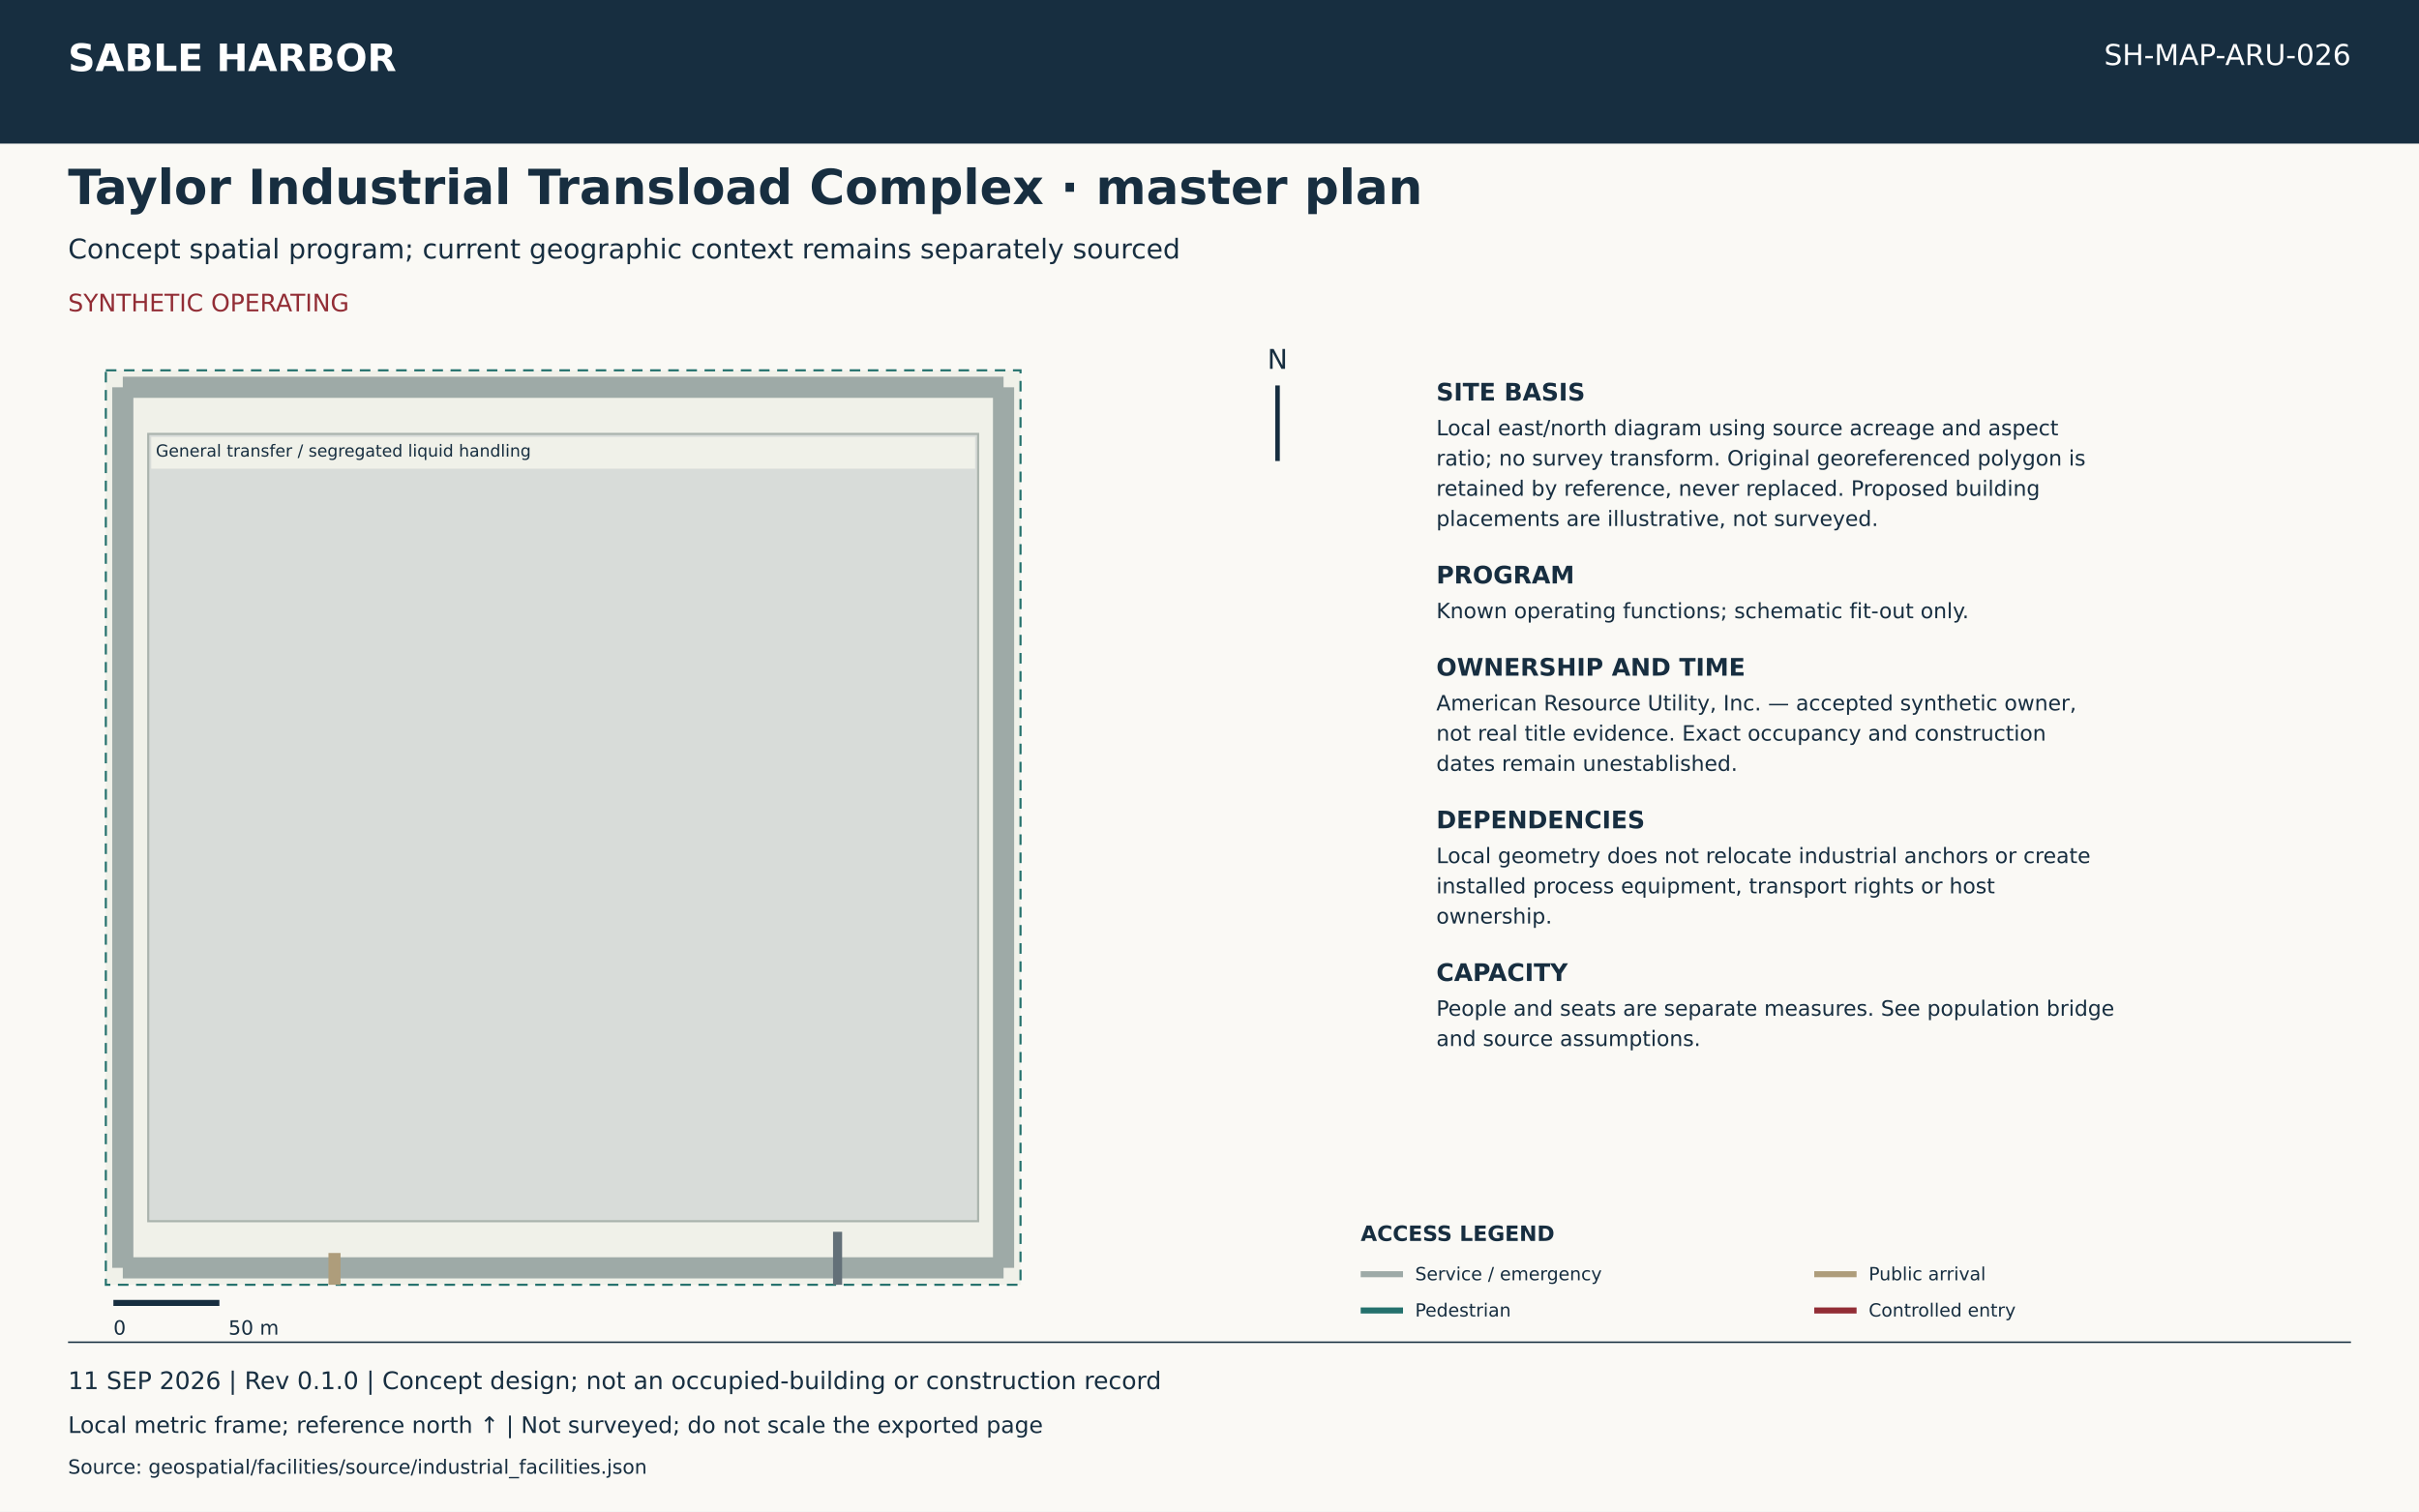
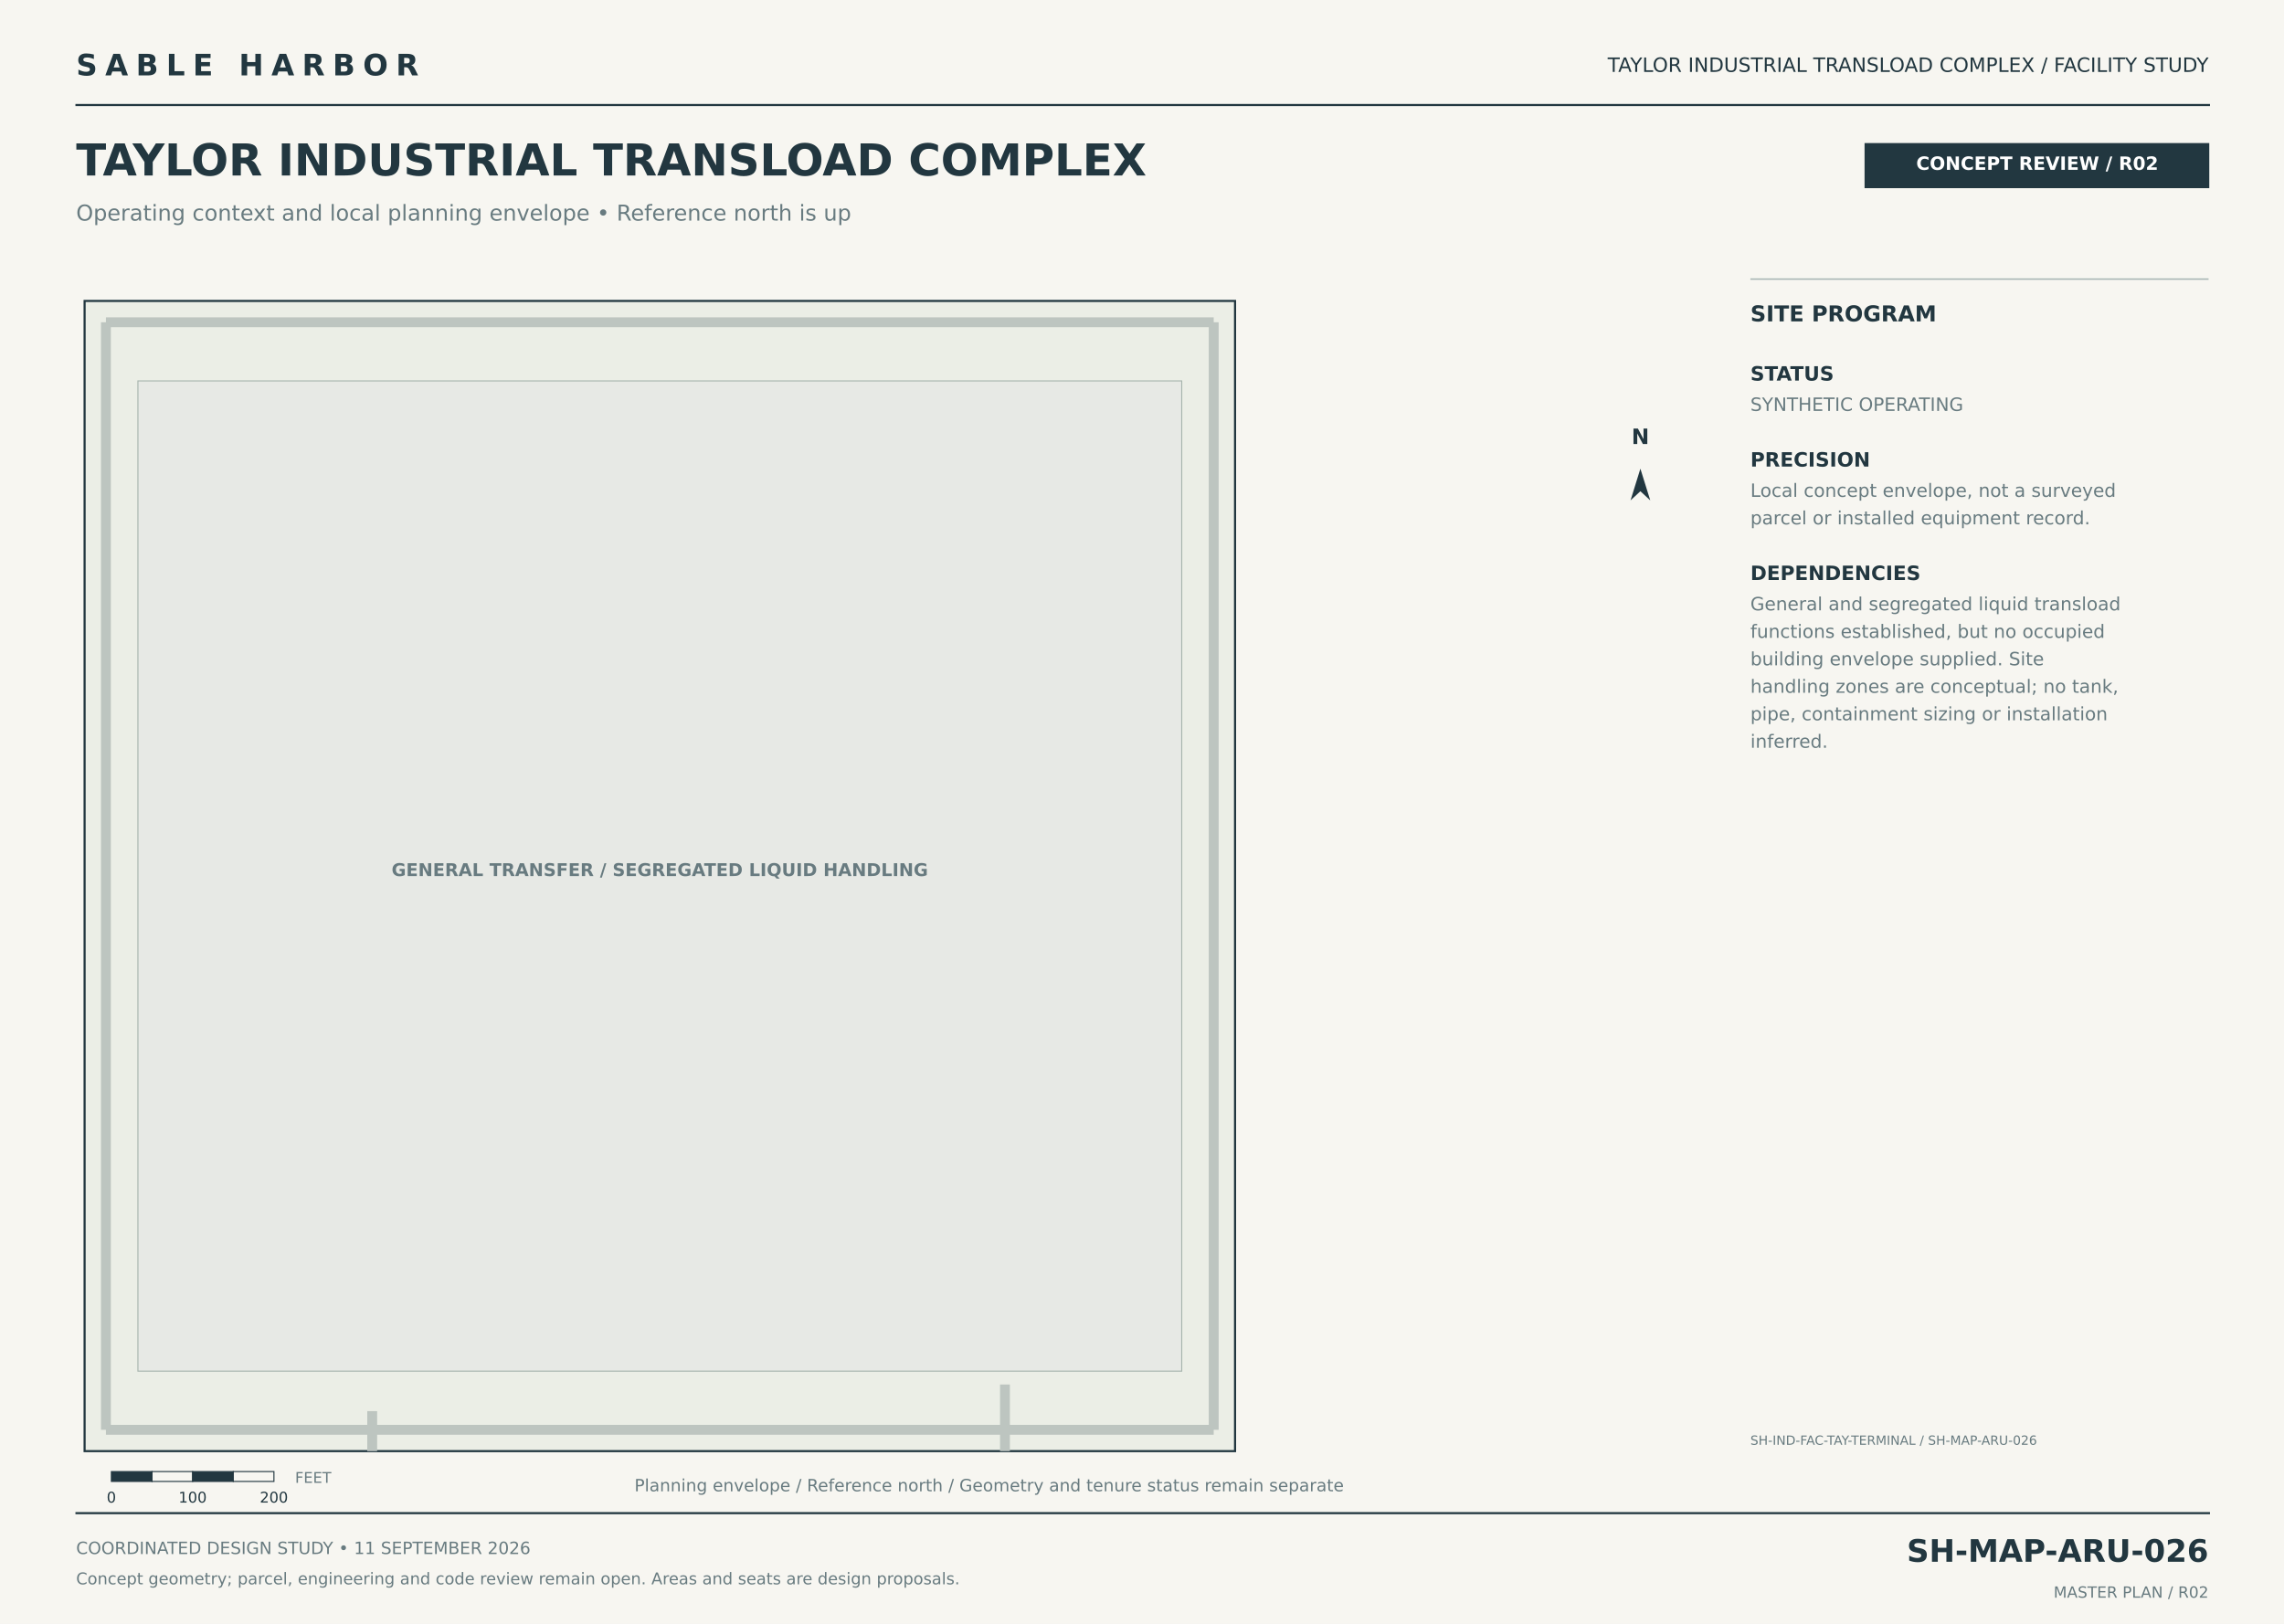
- <svg xmlns="http://www.w3.org/2000/svg" width="1600" height="1000" viewBox="0 0 1600 1000">
-   <style>text{font-family:DejaVu Sans,sans-serif;fill:#172e40} .muted{fill:#637078}</style>
-   <rect x="0" y="0" width="1600" height="1000" fill="#faf9f5" stroke="none" stroke-width="1" />
-   <rect x="0" y="0" width="1600" height="95" fill="#172e40" stroke="none" stroke-width="1" />
-   <text x="45" y="47" font-size="25" font-weight="bold" text-anchor="start" style="fill:white">SABLE HARBOR</text>
-   <text x="1555" y="43" font-size="19" font-weight="normal" text-anchor="end" style="fill:white">SH-MAP-ARU-026</text>
-   <text x="45" y="135" font-size="32" font-weight="bold" text-anchor="start" style="fill:#172e40">Taylor Industrial Transload Complex · master plan</text>
-   <text x="45" y="171" font-size="18" font-weight="normal" text-anchor="start" style="fill:#172e40">Concept spatial program; current geographic context remains separately sourced</text>
-   <text x="45" y="206" font-size="16" font-weight="normal" text-anchor="start" style="fill:#922d35">SYNTHETIC OPERATING</text>
-   <path d="M45,888 L1555,888" fill="none" stroke="#172e40" stroke-width="1" />
-   <text x="45" y="919" font-size="16" font-weight="normal" text-anchor="start" style="fill:#172e40">11 SEP 2026  |  Rev 0.1.0  |  Concept design; not an occupied-building or construction record</text>
-   <text x="45" y="948" font-size="15" font-weight="normal" text-anchor="start" style="fill:#172e40">Local metric frame; reference north ↑  |  Not surveyed; do not scale the exported page</text>
-   <text x="45" y="975" font-size="13" font-weight="normal" text-anchor="start" style="fill:#172e40">Source: geospatial/facilities/source/industrial_facilities.json</text>
-   <rect x="70" y="245" width="605" height="605" fill="#f0f1e9" stroke="#24716d" stroke-width="1.4" stroke-dasharray="7 5" />
-   <rect x="98.044" y="287.067" width="548.911" height="520.866" fill="#d8dcd9" stroke="#aab3ad" stroke-width="1.4" />
-   <path d="M81.218,838.782 L663.782,838.782" fill="none" stroke="#9eaaa7" stroke-width="14" />
-   <path d="M663.782,838.782 L663.782,256.218" fill="none" stroke="#9eaaa7" stroke-width="14" />
-   <path d="M663.782,256.218 L81.218,256.218" fill="none" stroke="#9eaaa7" stroke-width="14" />
-   <path d="M81.218,256.218 L81.218,838.782" fill="none" stroke="#9eaaa7" stroke-width="14" />
-   <path d="M221.25,850 L221.25,828.967" fill="none" stroke="#ae9d7b" stroke-width="8" />
-   <path d="M554,850 L554,814.944" fill="none" stroke="#637078" stroke-width="6" />
-   <rect x="100.045" y="289.067" width="544.911" height="21" fill="#f0f1e9" stroke="none" stroke-width="1" />
-   <text x="103.045" y="302.067" font-size="11" font-weight="normal" text-anchor="start" style="fill:#172e40">General transfer / segregated liquid handling</text>
-   <path d="M845,305 L845,255" fill="none" stroke="#172e40" stroke-width="3" />
-   <text x="845" y="244" font-size="18" font-weight="normal" text-anchor="middle" style="fill:#172e40">N</text>
-   <path d="M75,862 L145.111,862" fill="none" stroke="#172e40" stroke-width="4" />
-   <text x="75" y="883" font-size="13" font-weight="normal" text-anchor="start" style="fill:#172e40">0</text>
-   <text x="151.111" y="883" font-size="13" font-weight="normal" text-anchor="start" style="fill:#172e40">50 m</text>
-   <text x="950" y="265" font-size="16" font-weight="bold" text-anchor="start" style="fill:#172e40">SITE BASIS</text>
-   <text x="950" y="288" font-size="14" font-weight="normal" text-anchor="start" style="fill:#172e40">Local east/north diagram using source acreage and aspect</text>
-   <text x="950" y="308" font-size="14" font-weight="normal" text-anchor="start" style="fill:#172e40">ratio; no survey transform. Original georeferenced polygon is</text>
-   <text x="950" y="328" font-size="14" font-weight="normal" text-anchor="start" style="fill:#172e40">retained by reference, never replaced. Proposed building</text>
-   <text x="950" y="348" font-size="14" font-weight="normal" text-anchor="start" style="fill:#172e40">placements are illustrative, not surveyed.</text>
-   <text x="950" y="386" font-size="16" font-weight="bold" text-anchor="start" style="fill:#172e40">PROGRAM</text>
-   <text x="950" y="409" font-size="14" font-weight="normal" text-anchor="start" style="fill:#172e40">Known operating functions; schematic fit-out only.</text>
-   <text x="950" y="447" font-size="16" font-weight="bold" text-anchor="start" style="fill:#172e40">OWNERSHIP AND TIME</text>
-   <text x="950" y="470" font-size="14" font-weight="normal" text-anchor="start" style="fill:#172e40">American Resource Utility, Inc. — accepted synthetic owner,</text>
-   <text x="950" y="490" font-size="14" font-weight="normal" text-anchor="start" style="fill:#172e40">not real title evidence. Exact occupancy and construction</text>
-   <text x="950" y="510" font-size="14" font-weight="normal" text-anchor="start" style="fill:#172e40">dates remain unestablished.</text>
-   <text x="950" y="548" font-size="16" font-weight="bold" text-anchor="start" style="fill:#172e40">DEPENDENCIES</text>
-   <text x="950" y="571" font-size="14" font-weight="normal" text-anchor="start" style="fill:#172e40">Local geometry does not relocate industrial anchors or create</text>
-   <text x="950" y="591" font-size="14" font-weight="normal" text-anchor="start" style="fill:#172e40">installed process equipment, transport rights or host</text>
-   <text x="950" y="611" font-size="14" font-weight="normal" text-anchor="start" style="fill:#172e40">ownership.</text>
-   <text x="950" y="649" font-size="16" font-weight="bold" text-anchor="start" style="fill:#172e40">CAPACITY</text>
-   <text x="950" y="672" font-size="14" font-weight="normal" text-anchor="start" style="fill:#172e40">People and seats are separate measures. See population bridge</text>
-   <text x="950" y="692" font-size="14" font-weight="normal" text-anchor="start" style="fill:#172e40">and source assumptions.</text>
-   <text x="900" y="821" font-size="14" font-weight="bold" text-anchor="start" style="fill:#172e40">ACCESS LEGEND</text>
-   <path d="M900,843 L928,843" fill="none" stroke="#9eaaa7" stroke-width="4" />
-   <text x="936" y="847" font-size="12" font-weight="normal" text-anchor="start" style="fill:#172e40">Service / emergency</text>
-   <path d="M1200,843 L1228,843" fill="none" stroke="#ae9d7b" stroke-width="4" />
-   <text x="1236" y="847" font-size="12" font-weight="normal" text-anchor="start" style="fill:#172e40">Public arrival</text>
-   <path d="M900,867 L928,867" fill="none" stroke="#24716d" stroke-width="4" />
-   <text x="936" y="871" font-size="12" font-weight="normal" text-anchor="start" style="fill:#172e40">Pedestrian</text>
-   <path d="M1200,867 L1228,867" fill="none" stroke="#922d35" stroke-width="4" />
-   <text x="1236" y="871" font-size="12" font-weight="normal" text-anchor="start" style="fill:#172e40">Controlled entry</text>
+ <svg xmlns="http://www.w3.org/2000/svg" width="3240" height="2304" viewBox="0 0 3240 2304">
+   <style>text{font-family:DejaVu Sans,sans-serif}</style>
+   <rect x="0" y="0" width="3240" height="2304" fill="#f7f6f1" stroke="none" stroke-width="2" />
+   <text x="108" y="107" font-size="42" fill="#223740" font-weight="bold" text-anchor="start" letter-spacing="11">SABLE HARBOR</text>
+   <text x="3133" y="102" font-size="28" fill="#223740" font-weight="normal" text-anchor="end">TAYLOR INDUSTRIAL TRANSLOAD COMPLEX / FACILITY STUDY</text>
+   <path d="M107,149 L3135,149" fill="none" stroke="#223740" stroke-width="3" />
+   <text x="108" y="249" font-size="62.5" fill="#223740" font-weight="bold" text-anchor="start">TAYLOR INDUSTRIAL TRANSLOAD COMPLEX</text>
+   <text x="108" y="313" font-size="31" fill="#687b80" font-weight="normal" text-anchor="start">Operating context and local planning envelope  •  Reference north is up</text>
+   <rect x="2645" y="203" width="489" height="64" fill="#223740" stroke="none" stroke-width="2" />
+   <text x="2890" y="241" font-size="26" fill="white" font-weight="bold" text-anchor="middle">CONCEPT REVIEW / R02</text>
+   <path d="M107,2147 L3135,2147" fill="none" stroke="#223740" stroke-width="3" />
+   <text x="108" y="2205" font-size="24" fill="#687b80" font-weight="normal" text-anchor="start">COORDINATED DESIGN STUDY  •  11 SEPTEMBER 2026</text>
+   <text x="108" y="2248" font-size="23" fill="#687b80" font-weight="normal" text-anchor="start">Concept geometry; parcel, engineering and code review remain open. Areas and seats are design proposals.</text>
+   <text x="3133" y="2216" font-size="44" fill="#223740" font-weight="bold" text-anchor="end">SH-MAP-ARU-026</text>
+   <text x="3133" y="2267" font-size="22" fill="#687b80" font-weight="normal" text-anchor="end">MASTER PLAN / R02</text>
+   <rect x="120" y="427" width="1632" height="1632" fill="#ebeee6" stroke="#223740" stroke-width="3" />
+   <rect x="195.651" y="540.476" width="1480.7" height="1405.05" fill="#e7e9e5" stroke="#a7b5ae" stroke-width="1.5" />
+   <text x="936" y="1243" font-size="25" fill="#687b80" font-weight="bold" text-anchor="middle">GENERAL TRANSFER / SEGREGATED LIQUID HANDLING</text>
+   <path d="M150.26,2028.74 L1721.74,2028.74" fill="none" stroke="#bdc5c0" stroke-width="14" />
+   <path d="M1721.74,2028.74 L1721.74,457.26" fill="none" stroke="#bdc5c0" stroke-width="14" />
+   <path d="M1721.74,457.26 L150.26,457.26" fill="none" stroke="#bdc5c0" stroke-width="14" />
+   <path d="M150.26,457.26 L150.26,2028.74" fill="none" stroke="#bdc5c0" stroke-width="14" />
+   <path d="M528,2059 L528,2002.26" fill="none" stroke="#bdc5c0" stroke-width="14" />
+   <path d="M1425.6,2059 L1425.6,1964.44" fill="none" stroke="#bdc5c0" stroke-width="14" />
+   <text x="2327" y="630" font-size="30" fill="#223740" font-weight="bold" text-anchor="middle">N</text>
+   <path d="M2327,665 l-14,45 l14,-13 l14,13 Z" fill="#223740" stroke="none" stroke-width="2" />
+   <path d="M2483,396 L3133,396" fill="none" stroke="#a5b4b2" stroke-width="2" />
+   <text x="2483" y="456" font-size="31" fill="#223740" font-weight="bold" text-anchor="start">SITE PROGRAM</text>
+   <text x="2483" y="540" font-size="28" fill="#223740" font-weight="bold" text-anchor="start">STATUS</text>
+   <text x="2483" y="583" font-size="26" fill="#687b80" font-weight="normal" text-anchor="start">SYNTHETIC OPERATING</text>
+   <text x="2483" y="662" font-size="28" fill="#223740" font-weight="bold" text-anchor="start">PRECISION</text>
+   <text x="2483" y="705" font-size="26" fill="#687b80" font-weight="normal" text-anchor="start">Local concept envelope, not a surveyed</text>
+   <text x="2483" y="744" font-size="26" fill="#687b80" font-weight="normal" text-anchor="start">parcel or installed equipment record.</text>
+   <text x="2483" y="823" font-size="28" fill="#223740" font-weight="bold" text-anchor="start">DEPENDENCIES</text>
+   <text x="2483" y="866" font-size="26" fill="#687b80" font-weight="normal" text-anchor="start">General and segregated liquid transload</text>
+   <text x="2483" y="905" font-size="26" fill="#687b80" font-weight="normal" text-anchor="start">functions established, but no occupied</text>
+   <text x="2483" y="944" font-size="26" fill="#687b80" font-weight="normal" text-anchor="start">building envelope supplied. Site</text>
+   <text x="2483" y="983" font-size="26" fill="#687b80" font-weight="normal" text-anchor="start">handling zones are conceptual; no tank,</text>
+   <text x="2483" y="1022" font-size="26" fill="#687b80" font-weight="normal" text-anchor="start">pipe, containment sizing or installation</text>
+   <text x="2483" y="1061" font-size="26" fill="#687b80" font-weight="normal" text-anchor="start">inferred.</text>
+   <rect x="158" y="2088" width="57.646" height="14" fill="#223740" stroke="#223740" stroke-width="1.5" />
+   <rect x="215.646" y="2088" width="57.646" height="14" fill="#f7f6f1" stroke="#223740" stroke-width="1.5" />
+   <rect x="273.292" y="2088" width="57.646" height="14" fill="#223740" stroke="#223740" stroke-width="1.5" />
+   <rect x="330.937" y="2088" width="57.646" height="14" fill="#f7f6f1" stroke="#223740" stroke-width="1.5" />
+   <text x="158" y="2132" font-size="21" fill="#223740" font-weight="normal" text-anchor="middle">0</text>
+   <text x="273.292" y="2132" font-size="21" fill="#223740" font-weight="normal" text-anchor="middle">100</text>
+   <text x="388.583" y="2132" font-size="21" fill="#223740" font-weight="normal" text-anchor="middle">200</text>
+   <text x="418.583" y="2104" font-size="21" fill="#687b80" font-weight="normal" text-anchor="start">FEET</text>
+   <text x="900" y="2116" font-size="24" fill="#687b80" font-weight="normal" text-anchor="start">Planning envelope / Reference north / Geometry and tenure status remain separate</text>
+   <text x="2483" y="2050" font-size="18" fill="#687b80" font-weight="normal" text-anchor="start">SH-IND-FAC-TAY-TERMINAL / SH-MAP-ARU-026</text>
</svg>
